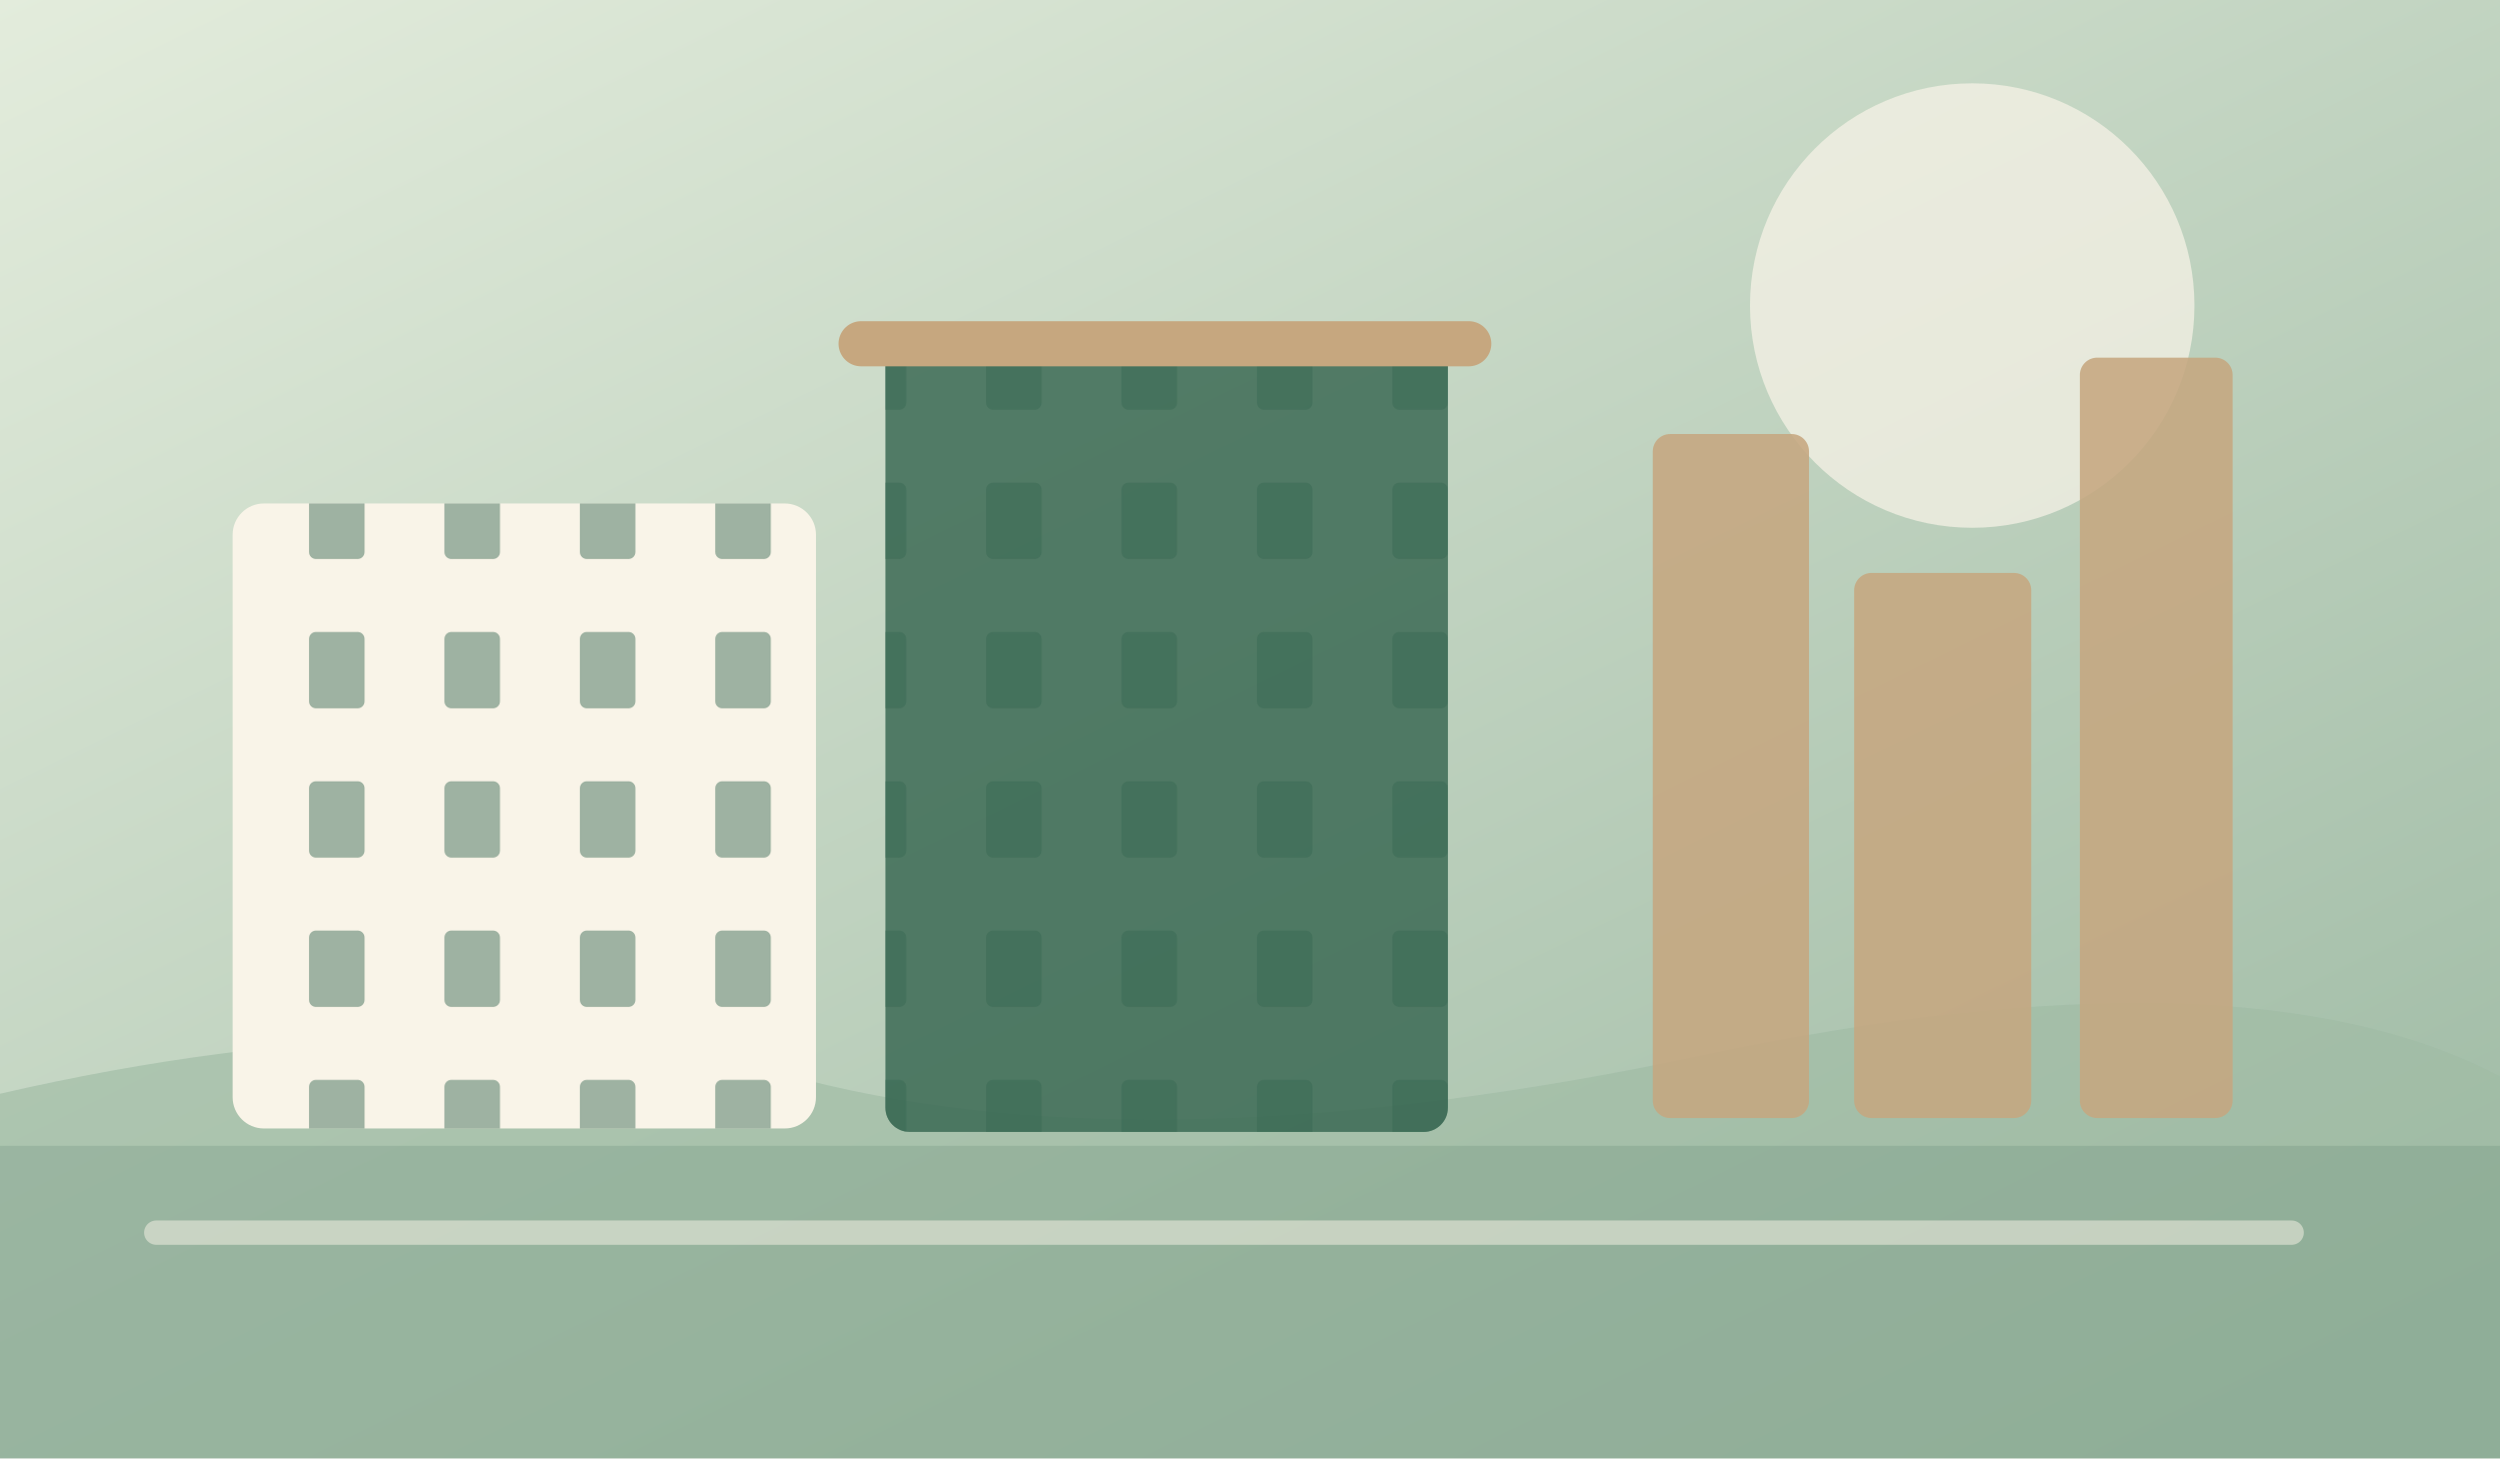
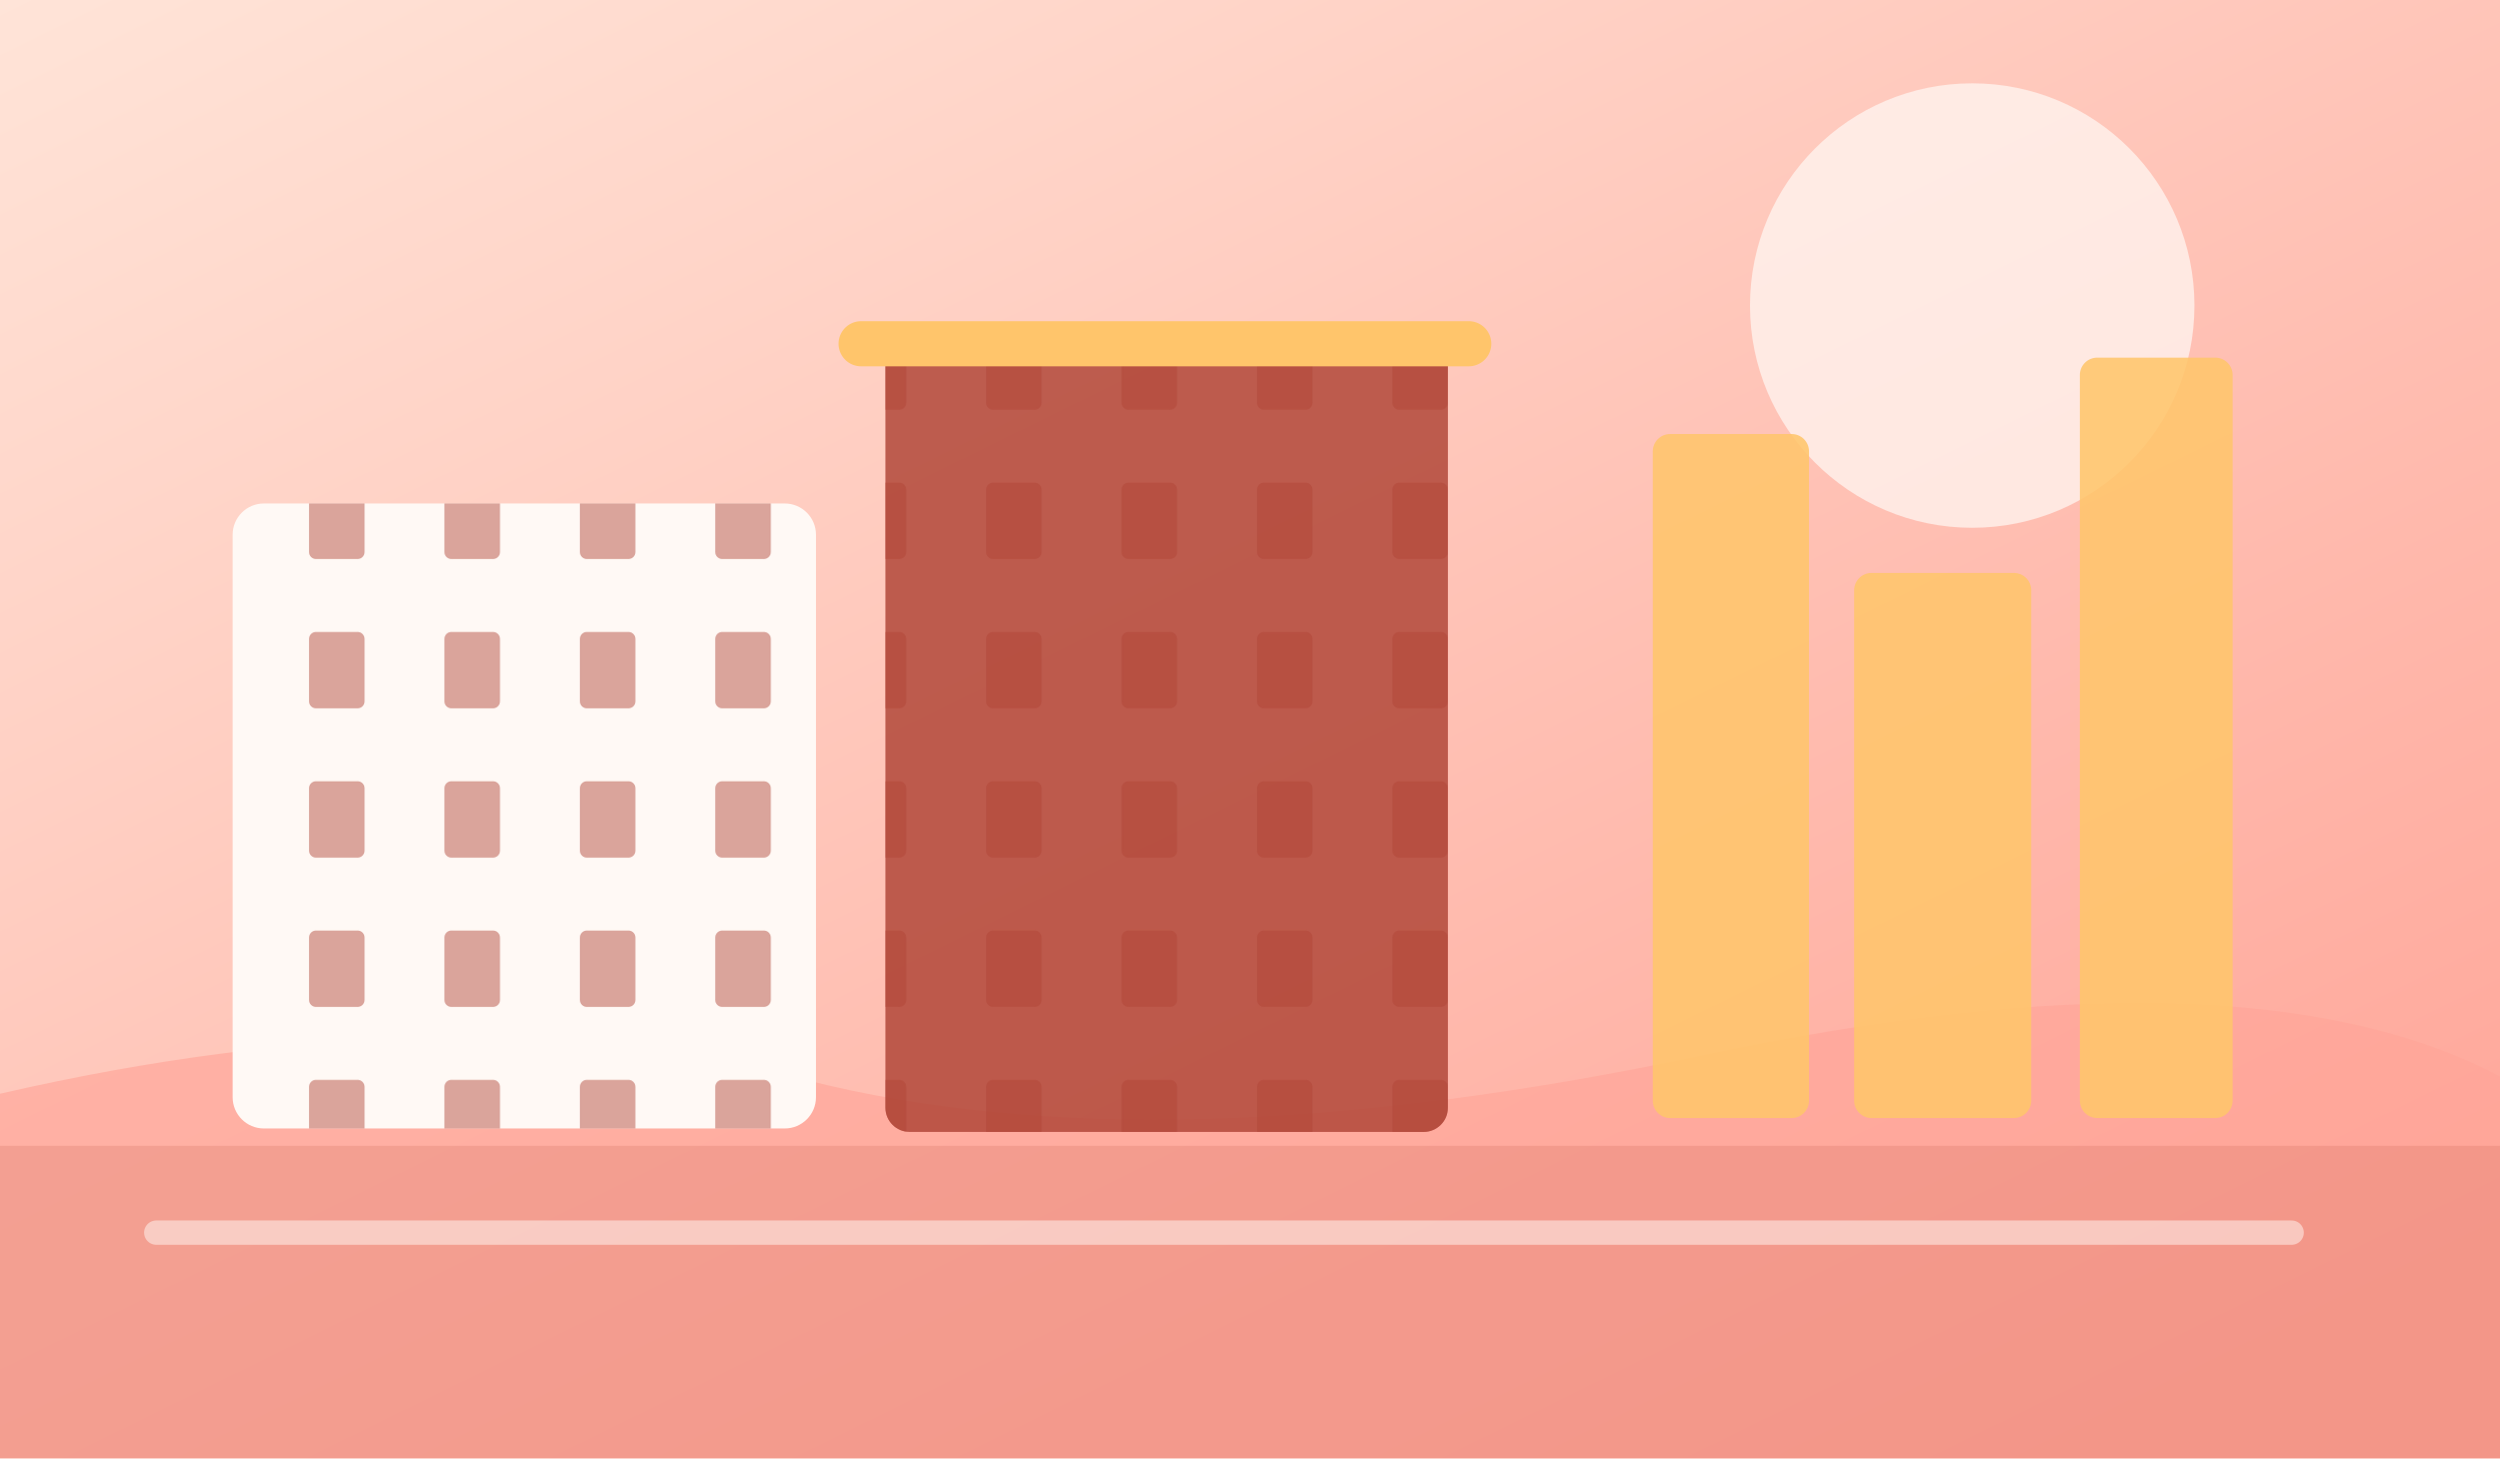
<svg xmlns="http://www.w3.org/2000/svg" width="720" height="420" viewBox="0 0 720 420" role="img" aria-label="Ilustración editorial inmobiliaria">
  <defs>
    <linearGradient id="sky" x2=".85" y2="1">
-       <stop stop-color="#e3ecdc" />
-       <stop offset="1" stop-color="#9fbba5" />
+       <stop stop-color="#ffe4d8" />
+       <stop offset="1" stop-color="#ffa598" />
    </linearGradient>
    <pattern id="window" width="39" height="43" patternUnits="userSpaceOnUse">
-       <rect x="11" y="10" width="16" height="22" rx="2" fill="#386852" opacity=".47" />
+       <rect x="11" y="10" width="16" height="22" rx="2" fill="#b04436" opacity=".47" />
    </pattern>
  </defs>
  <rect width="720" height="420" fill="url(#sky)" />
-   <circle cx="568" cy="88" r="64" fill="#f9f4e8" opacity=".7" />
-   <path d="M0 315Q130 285 232 311T490 304T720 310V420H0Z" fill="#9fbba5" opacity=".65" />
-   <rect x="67" y="145" width="168" height="180" rx="9" fill="#f9f4e8" />
+   <circle cx="568" cy="88" r="64" fill="#fff9f5" opacity=".7" />
+   <path d="M0 315Q130 285 232 311T490 304T720 310V420H0Z" fill="#ffa598" opacity=".65" />
+   <rect x="67" y="145" width="168" height="180" rx="9" fill="#fff9f5" />
  <rect x="67" y="145" width="168" height="180" rx="9" fill="url(#window)" />
-   <rect x="255" y="98" width="162" height="228" rx="7" fill="#386852" opacity=".83" />
+   <rect x="255" y="98" width="162" height="228" rx="7" fill="#b04436" opacity=".83" />
  <rect x="255" y="98" width="162" height="228" rx="7" fill="url(#window)" />
-   <path d="M248 99h175" stroke="#c6a77f" stroke-width="13" stroke-linecap="round" />
-   <g fill="#c6a77f" opacity=".87">
+   <path d="M248 99h175" stroke="#ffc56b" stroke-width="13" stroke-linecap="round" />
+   <g fill="#ffc56b" opacity=".87">
    <rect x="476" y="125" width="45" height="197" rx="5" />
    <rect x="534" y="165" width="51" height="157" rx="5" />
    <rect x="599" y="103" width="44" height="219" rx="5" />
  </g>
-   <path d="M0 330H720V420H0Z" fill="#386852" opacity=".16" />
-   <path d="M45 355H660" stroke="#f9f4e8" stroke-width="7" opacity=".5" stroke-linecap="round" />
+   <path d="M0 330H720V420H0Z" fill="#b04436" opacity=".16" />
+   <path d="M45 355H660" stroke="#fff9f5" stroke-width="7" opacity=".5" stroke-linecap="round" />
</svg>
